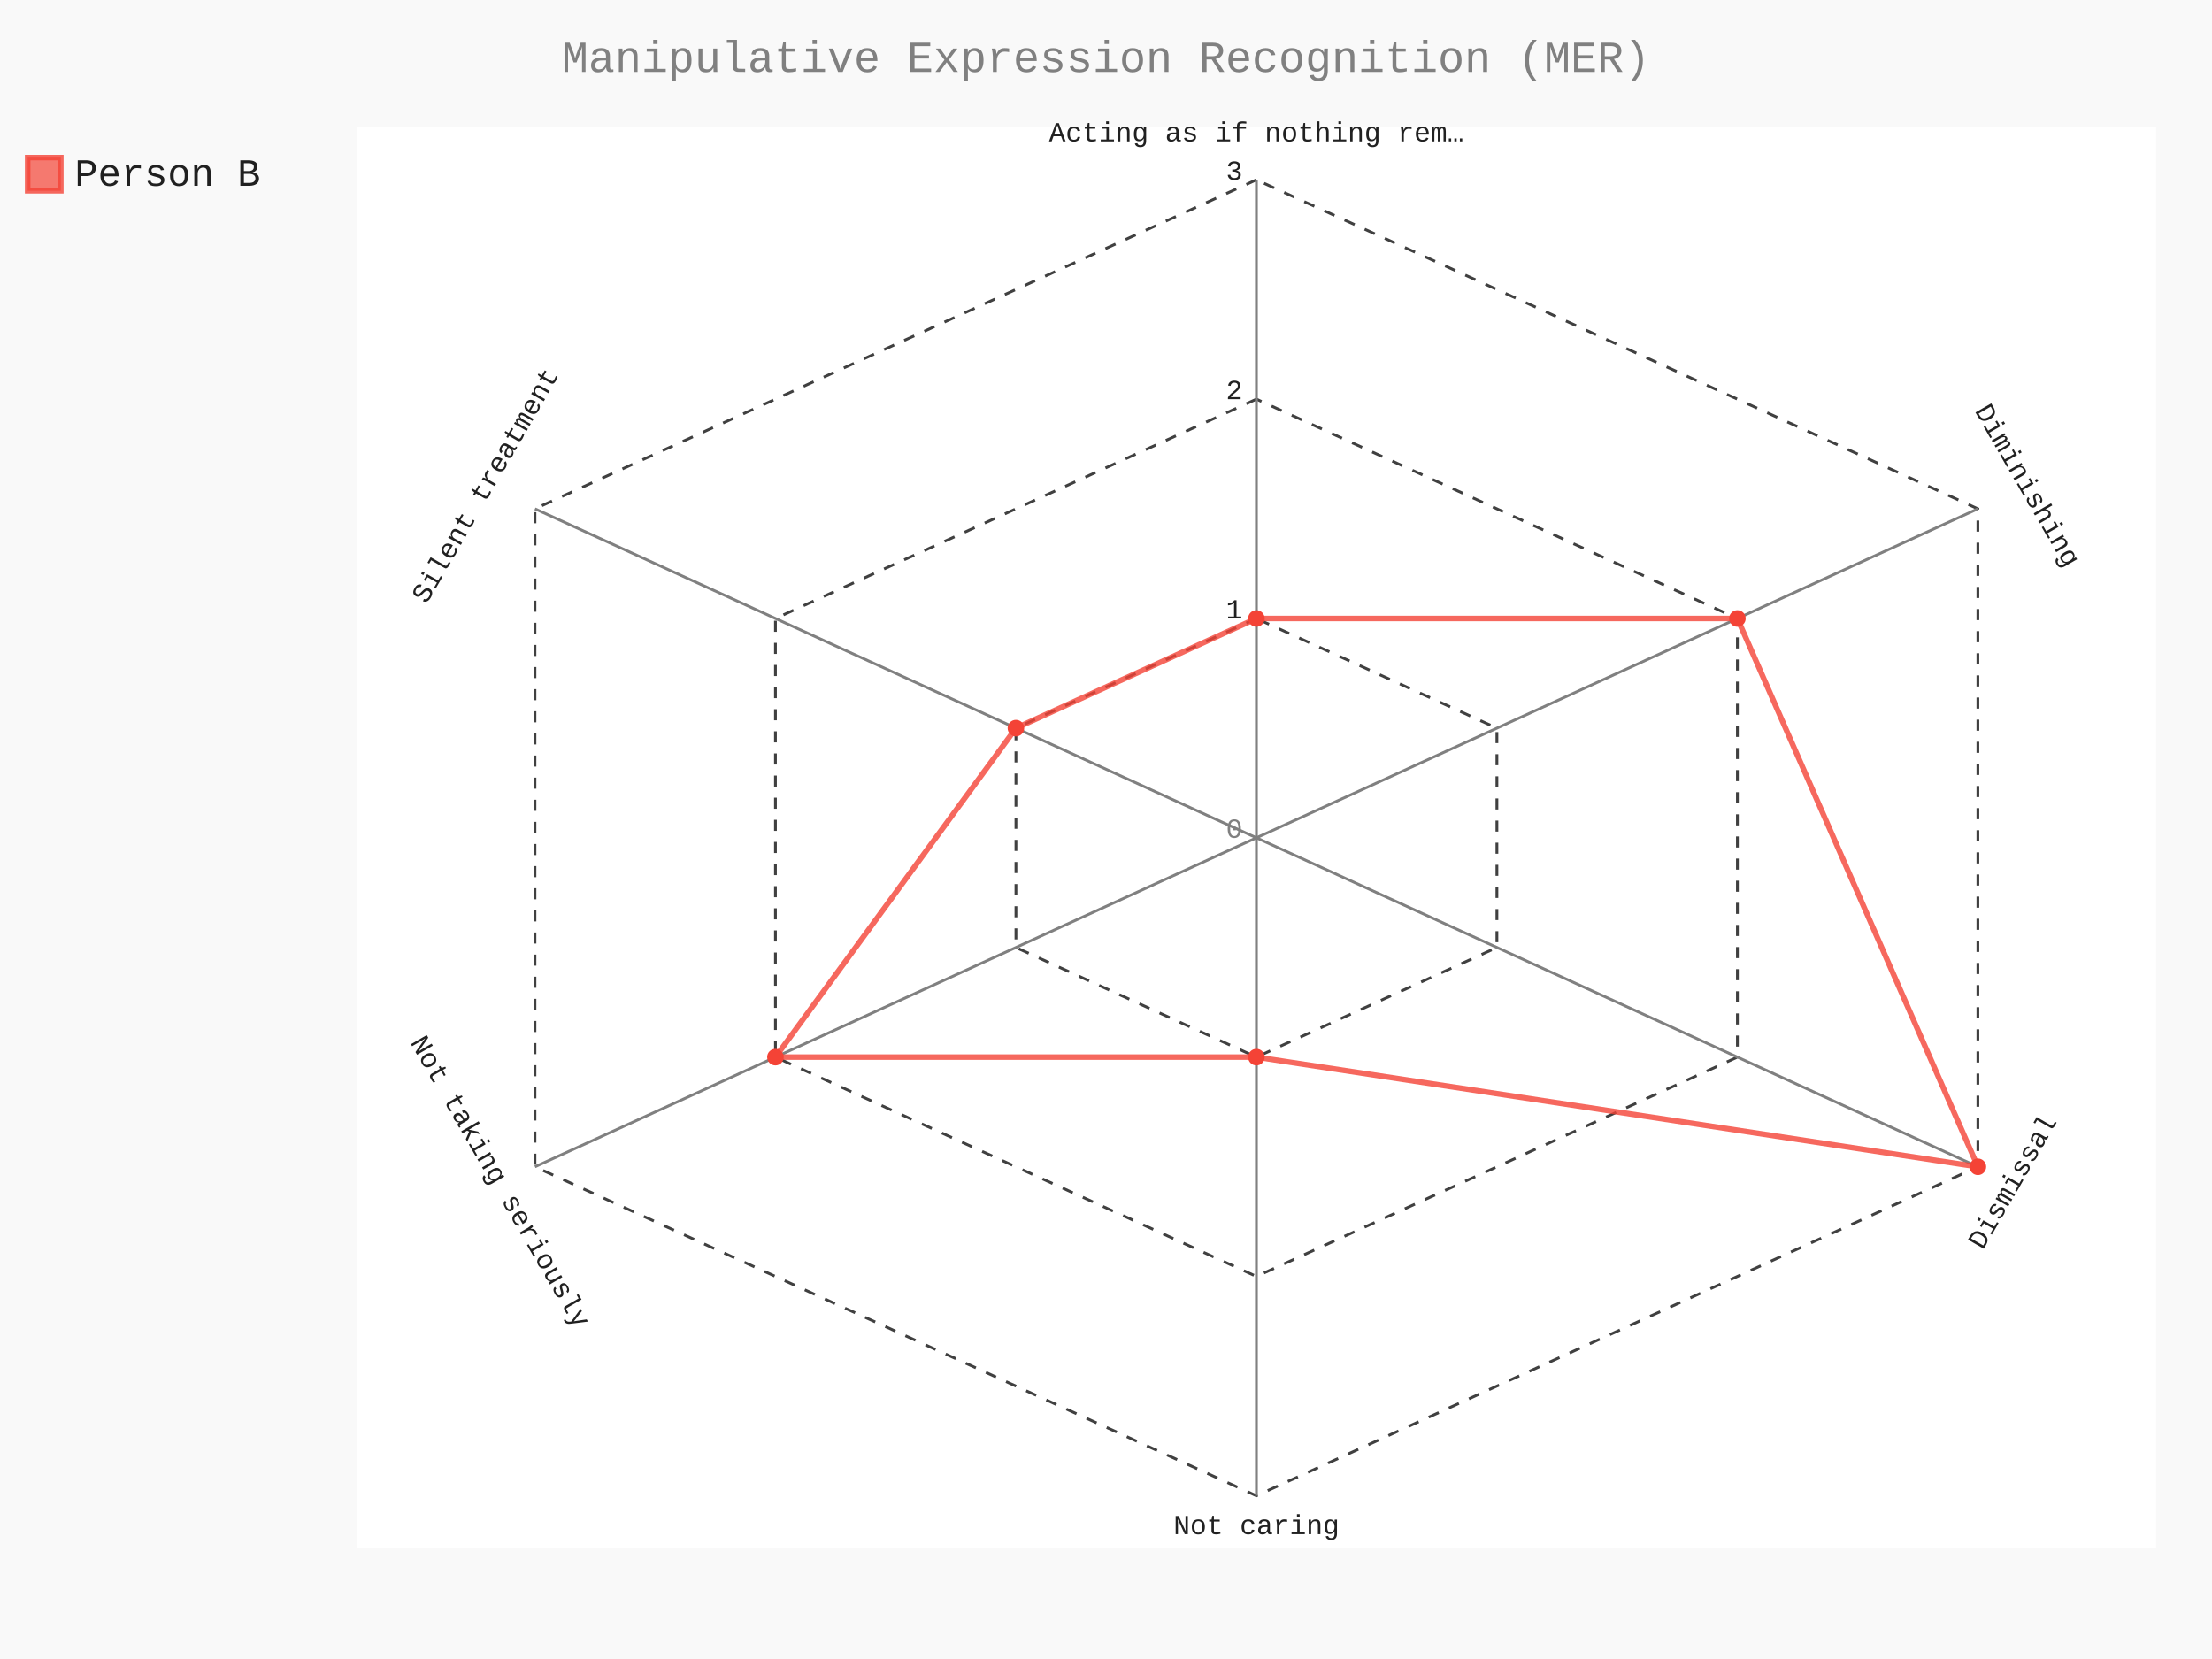
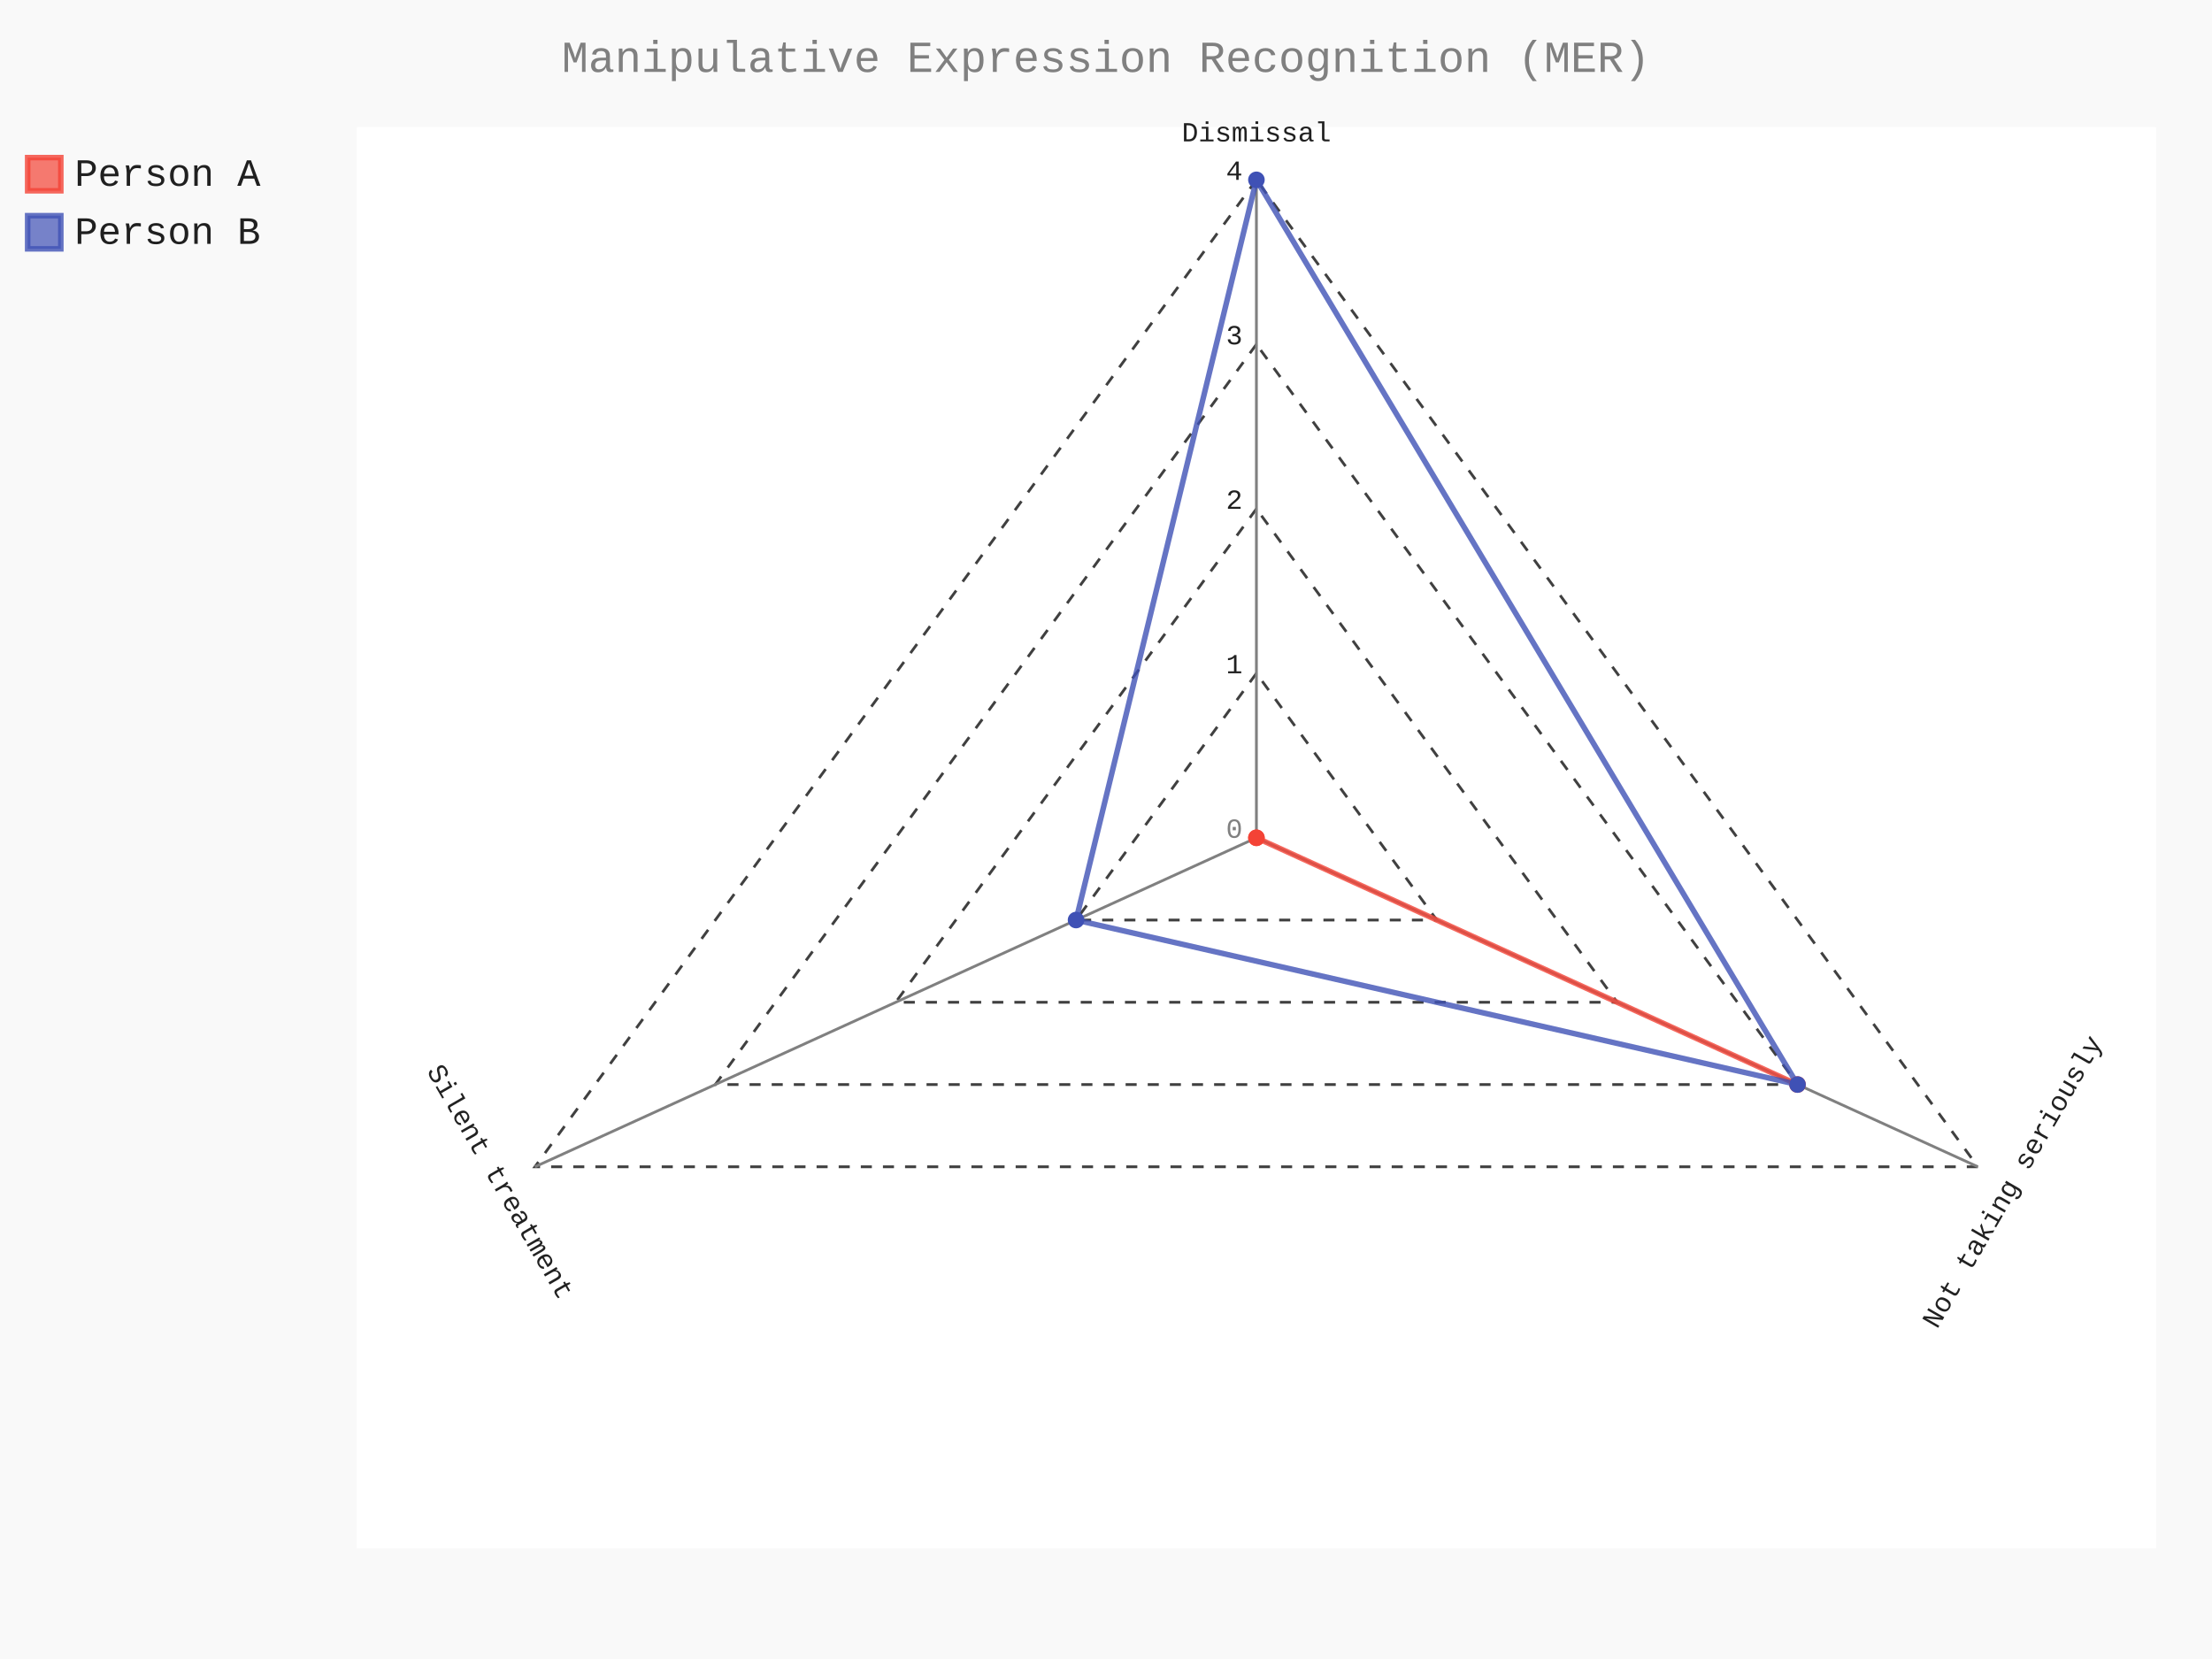
- <svg xmlns="http://www.w3.org/2000/svg" id="chart-679f4e3c-6358-4088-8bd8-877d85dbdd1c" class="pygal-chart" viewBox="0 0 800 600">
+ <svg xmlns="http://www.w3.org/2000/svg" id="chart-165678d2-4640-4206-b814-1dc37ca0d72f" class="pygal-chart" viewBox="0 0 800 600">
  <defs>
-     <style type="text/css">#chart-679f4e3c-6358-4088-8bd8-877d85dbdd1c{-webkit-user-select:none;-webkit-font-smoothing:antialiased;font-family:Consolas,"Liberation Mono",Menlo,Courier,monospace}#chart-679f4e3c-6358-4088-8bd8-877d85dbdd1c .title{font-family:Consolas,"Liberation Mono",Menlo,Courier,monospace;font-size:16px}#chart-679f4e3c-6358-4088-8bd8-877d85dbdd1c .legends .legend text{font-family:Consolas,"Liberation Mono",Menlo,Courier,monospace;font-size:14px}#chart-679f4e3c-6358-4088-8bd8-877d85dbdd1c .axis text{font-family:Consolas,"Liberation Mono",Menlo,Courier,monospace;font-size:10px}#chart-679f4e3c-6358-4088-8bd8-877d85dbdd1c .axis text.major{font-family:Consolas,"Liberation Mono",Menlo,Courier,monospace;font-size:10px}#chart-679f4e3c-6358-4088-8bd8-877d85dbdd1c .text-overlay text.value{font-family:Consolas,"Liberation Mono",Menlo,Courier,monospace;font-size:16px}#chart-679f4e3c-6358-4088-8bd8-877d85dbdd1c .text-overlay text.label{font-family:Consolas,"Liberation Mono",Menlo,Courier,monospace;font-size:10px}#chart-679f4e3c-6358-4088-8bd8-877d85dbdd1c .tooltip{font-family:Consolas,"Liberation Mono",Menlo,Courier,monospace;font-size:14px}#chart-679f4e3c-6358-4088-8bd8-877d85dbdd1c text.no_data{font-family:Consolas,"Liberation Mono",Menlo,Courier,monospace;font-size:64px}
- #chart-679f4e3c-6358-4088-8bd8-877d85dbdd1c{background-color:rgba(249,249,249,1)}#chart-679f4e3c-6358-4088-8bd8-877d85dbdd1c path,#chart-679f4e3c-6358-4088-8bd8-877d85dbdd1c line,#chart-679f4e3c-6358-4088-8bd8-877d85dbdd1c rect,#chart-679f4e3c-6358-4088-8bd8-877d85dbdd1c circle{-webkit-transition:150ms;-moz-transition:150ms;transition:150ms}#chart-679f4e3c-6358-4088-8bd8-877d85dbdd1c .graph &gt; .background{fill:rgba(249,249,249,1)}#chart-679f4e3c-6358-4088-8bd8-877d85dbdd1c .plot &gt; .background{fill:rgba(255,255,255,1)}#chart-679f4e3c-6358-4088-8bd8-877d85dbdd1c .graph{fill:rgba(0,0,0,.87)}#chart-679f4e3c-6358-4088-8bd8-877d85dbdd1c text.no_data{fill:rgba(128,128,128,1)}#chart-679f4e3c-6358-4088-8bd8-877d85dbdd1c .title{fill:rgba(128,128,128,1)}#chart-679f4e3c-6358-4088-8bd8-877d85dbdd1c .legends .legend text{fill:rgba(0,0,0,.87)}#chart-679f4e3c-6358-4088-8bd8-877d85dbdd1c .legends .legend:hover text{fill:rgba(128,128,128,1)}#chart-679f4e3c-6358-4088-8bd8-877d85dbdd1c .axis .line{stroke:rgba(128,128,128,1)}#chart-679f4e3c-6358-4088-8bd8-877d85dbdd1c .axis .guide.line{stroke:rgba(0,0,0,.54)}#chart-679f4e3c-6358-4088-8bd8-877d85dbdd1c .axis .major.line{stroke:rgba(0,0,0,.87)}#chart-679f4e3c-6358-4088-8bd8-877d85dbdd1c .axis text.major{fill:rgba(128,128,128,1)}#chart-679f4e3c-6358-4088-8bd8-877d85dbdd1c .axis.y .guides:hover .guide.line,#chart-679f4e3c-6358-4088-8bd8-877d85dbdd1c .line-graph .axis.x .guides:hover .guide.line,#chart-679f4e3c-6358-4088-8bd8-877d85dbdd1c .stackedline-graph .axis.x .guides:hover .guide.line,#chart-679f4e3c-6358-4088-8bd8-877d85dbdd1c .xy-graph .axis.x .guides:hover .guide.line{stroke:rgba(128,128,128,1)}#chart-679f4e3c-6358-4088-8bd8-877d85dbdd1c .axis .guides:hover text{fill:rgba(128,128,128,1)}#chart-679f4e3c-6358-4088-8bd8-877d85dbdd1c .reactive{fill-opacity:.7;stroke-opacity:.8;stroke-width:2}#chart-679f4e3c-6358-4088-8bd8-877d85dbdd1c .ci{stroke:rgba(0,0,0,.87)}#chart-679f4e3c-6358-4088-8bd8-877d85dbdd1c .reactive.active,#chart-679f4e3c-6358-4088-8bd8-877d85dbdd1c .active .reactive{fill-opacity:.8;stroke-opacity:.9;stroke-width:4}#chart-679f4e3c-6358-4088-8bd8-877d85dbdd1c .ci .reactive.active{stroke-width:1.5}#chart-679f4e3c-6358-4088-8bd8-877d85dbdd1c .series text{fill:rgba(128,128,128,1)}#chart-679f4e3c-6358-4088-8bd8-877d85dbdd1c .tooltip rect{fill:rgba(255,255,255,1);stroke:rgba(128,128,128,1);-webkit-transition:opacity 150ms;-moz-transition:opacity 150ms;transition:opacity 150ms}#chart-679f4e3c-6358-4088-8bd8-877d85dbdd1c .tooltip .label{fill:rgba(0,0,0,.87)}#chart-679f4e3c-6358-4088-8bd8-877d85dbdd1c .tooltip .label{fill:rgba(0,0,0,.87)}#chart-679f4e3c-6358-4088-8bd8-877d85dbdd1c .tooltip .legend{font-size:.8em;fill:rgba(0,0,0,.54)}#chart-679f4e3c-6358-4088-8bd8-877d85dbdd1c .tooltip .x_label{font-size:.6em;fill:rgba(128,128,128,1)}#chart-679f4e3c-6358-4088-8bd8-877d85dbdd1c .tooltip .xlink{font-size:.5em;text-decoration:underline}#chart-679f4e3c-6358-4088-8bd8-877d85dbdd1c .tooltip .value{font-size:1.5em}#chart-679f4e3c-6358-4088-8bd8-877d85dbdd1c .bound{font-size:.5em}#chart-679f4e3c-6358-4088-8bd8-877d85dbdd1c .max-value{font-size:.75em;fill:rgba(0,0,0,.54)}#chart-679f4e3c-6358-4088-8bd8-877d85dbdd1c .map-element{fill:rgba(255,255,255,1);stroke:rgba(0,0,0,.54) !important}#chart-679f4e3c-6358-4088-8bd8-877d85dbdd1c .map-element .reactive{fill-opacity:inherit;stroke-opacity:inherit}#chart-679f4e3c-6358-4088-8bd8-877d85dbdd1c .color-0,#chart-679f4e3c-6358-4088-8bd8-877d85dbdd1c .color-0 a:visited{stroke:#F44336;fill:#F44336}#chart-679f4e3c-6358-4088-8bd8-877d85dbdd1c .text-overlay .color-0 text{fill:black}
- #chart-679f4e3c-6358-4088-8bd8-877d85dbdd1c text.no_data{text-anchor:middle}#chart-679f4e3c-6358-4088-8bd8-877d85dbdd1c .guide.line{fill:none}#chart-679f4e3c-6358-4088-8bd8-877d85dbdd1c .centered{text-anchor:middle}#chart-679f4e3c-6358-4088-8bd8-877d85dbdd1c .title{text-anchor:middle}#chart-679f4e3c-6358-4088-8bd8-877d85dbdd1c .legends .legend text{fill-opacity:1}#chart-679f4e3c-6358-4088-8bd8-877d85dbdd1c .axis.x text{text-anchor:middle}#chart-679f4e3c-6358-4088-8bd8-877d85dbdd1c .axis.x:not(.web) text[transform]{text-anchor:start}#chart-679f4e3c-6358-4088-8bd8-877d85dbdd1c .axis.x:not(.web) text[transform].backwards{text-anchor:end}#chart-679f4e3c-6358-4088-8bd8-877d85dbdd1c .axis.y text{text-anchor:end}#chart-679f4e3c-6358-4088-8bd8-877d85dbdd1c .axis.y text[transform].backwards{text-anchor:start}#chart-679f4e3c-6358-4088-8bd8-877d85dbdd1c .axis.y2 text{text-anchor:start}#chart-679f4e3c-6358-4088-8bd8-877d85dbdd1c .axis.y2 text[transform].backwards{text-anchor:end}#chart-679f4e3c-6358-4088-8bd8-877d85dbdd1c .axis .guide.line{stroke-dasharray:4,4;stroke:#404040}#chart-679f4e3c-6358-4088-8bd8-877d85dbdd1c .axis .major.guide.line{stroke-dasharray:6,6;stroke:#808080}#chart-679f4e3c-6358-4088-8bd8-877d85dbdd1c .horizontal .axis.y .guide.line,#chart-679f4e3c-6358-4088-8bd8-877d85dbdd1c .horizontal .axis.y2 .guide.line,#chart-679f4e3c-6358-4088-8bd8-877d85dbdd1c .vertical .axis.x .guide.line{opacity:0}#chart-679f4e3c-6358-4088-8bd8-877d85dbdd1c .horizontal .axis.always_show .guide.line,#chart-679f4e3c-6358-4088-8bd8-877d85dbdd1c .vertical .axis.always_show .guide.line{opacity:1 !important}#chart-679f4e3c-6358-4088-8bd8-877d85dbdd1c .axis.y .guides:hover .guide.line,#chart-679f4e3c-6358-4088-8bd8-877d85dbdd1c .axis.y2 .guides:hover .guide.line,#chart-679f4e3c-6358-4088-8bd8-877d85dbdd1c .axis.x .guides:hover .guide.line{opacity:1}#chart-679f4e3c-6358-4088-8bd8-877d85dbdd1c .axis .guides:hover text{opacity:1}#chart-679f4e3c-6358-4088-8bd8-877d85dbdd1c .nofill{fill:none}#chart-679f4e3c-6358-4088-8bd8-877d85dbdd1c .subtle-fill{fill-opacity:.2}#chart-679f4e3c-6358-4088-8bd8-877d85dbdd1c .dot{stroke-width:1px;fill-opacity:1;stroke-opacity:1}#chart-679f4e3c-6358-4088-8bd8-877d85dbdd1c .dot.active{stroke-width:5px}#chart-679f4e3c-6358-4088-8bd8-877d85dbdd1c .dot.negative{fill:transparent}#chart-679f4e3c-6358-4088-8bd8-877d85dbdd1c text,#chart-679f4e3c-6358-4088-8bd8-877d85dbdd1c tspan{stroke:none !important}#chart-679f4e3c-6358-4088-8bd8-877d85dbdd1c .series text.active{opacity:1}#chart-679f4e3c-6358-4088-8bd8-877d85dbdd1c .tooltip rect{fill-opacity:.95;stroke-width:.5}#chart-679f4e3c-6358-4088-8bd8-877d85dbdd1c .tooltip text{fill-opacity:1}#chart-679f4e3c-6358-4088-8bd8-877d85dbdd1c .showable{visibility:hidden}#chart-679f4e3c-6358-4088-8bd8-877d85dbdd1c .showable.shown{visibility:visible}#chart-679f4e3c-6358-4088-8bd8-877d85dbdd1c .gauge-background{fill:rgba(229,229,229,1);stroke:none}#chart-679f4e3c-6358-4088-8bd8-877d85dbdd1c .bg-lines{stroke:rgba(249,249,249,1);stroke-width:2px}</style>
+     <style type="text/css">#chart-165678d2-4640-4206-b814-1dc37ca0d72f{-webkit-user-select:none;-webkit-font-smoothing:antialiased;font-family:Consolas,"Liberation Mono",Menlo,Courier,monospace}#chart-165678d2-4640-4206-b814-1dc37ca0d72f .title{font-family:Consolas,"Liberation Mono",Menlo,Courier,monospace;font-size:16px}#chart-165678d2-4640-4206-b814-1dc37ca0d72f .legends .legend text{font-family:Consolas,"Liberation Mono",Menlo,Courier,monospace;font-size:14px}#chart-165678d2-4640-4206-b814-1dc37ca0d72f .axis text{font-family:Consolas,"Liberation Mono",Menlo,Courier,monospace;font-size:10px}#chart-165678d2-4640-4206-b814-1dc37ca0d72f .axis text.major{font-family:Consolas,"Liberation Mono",Menlo,Courier,monospace;font-size:10px}#chart-165678d2-4640-4206-b814-1dc37ca0d72f .text-overlay text.value{font-family:Consolas,"Liberation Mono",Menlo,Courier,monospace;font-size:16px}#chart-165678d2-4640-4206-b814-1dc37ca0d72f .text-overlay text.label{font-family:Consolas,"Liberation Mono",Menlo,Courier,monospace;font-size:10px}#chart-165678d2-4640-4206-b814-1dc37ca0d72f .tooltip{font-family:Consolas,"Liberation Mono",Menlo,Courier,monospace;font-size:14px}#chart-165678d2-4640-4206-b814-1dc37ca0d72f text.no_data{font-family:Consolas,"Liberation Mono",Menlo,Courier,monospace;font-size:64px}
+ #chart-165678d2-4640-4206-b814-1dc37ca0d72f{background-color:rgba(249,249,249,1)}#chart-165678d2-4640-4206-b814-1dc37ca0d72f path,#chart-165678d2-4640-4206-b814-1dc37ca0d72f line,#chart-165678d2-4640-4206-b814-1dc37ca0d72f rect,#chart-165678d2-4640-4206-b814-1dc37ca0d72f circle{-webkit-transition:150ms;-moz-transition:150ms;transition:150ms}#chart-165678d2-4640-4206-b814-1dc37ca0d72f .graph &gt; .background{fill:rgba(249,249,249,1)}#chart-165678d2-4640-4206-b814-1dc37ca0d72f .plot &gt; .background{fill:rgba(255,255,255,1)}#chart-165678d2-4640-4206-b814-1dc37ca0d72f .graph{fill:rgba(0,0,0,.87)}#chart-165678d2-4640-4206-b814-1dc37ca0d72f text.no_data{fill:rgba(128,128,128,1)}#chart-165678d2-4640-4206-b814-1dc37ca0d72f .title{fill:rgba(128,128,128,1)}#chart-165678d2-4640-4206-b814-1dc37ca0d72f .legends .legend text{fill:rgba(0,0,0,.87)}#chart-165678d2-4640-4206-b814-1dc37ca0d72f .legends .legend:hover text{fill:rgba(128,128,128,1)}#chart-165678d2-4640-4206-b814-1dc37ca0d72f .axis .line{stroke:rgba(128,128,128,1)}#chart-165678d2-4640-4206-b814-1dc37ca0d72f .axis .guide.line{stroke:rgba(0,0,0,.54)}#chart-165678d2-4640-4206-b814-1dc37ca0d72f .axis .major.line{stroke:rgba(0,0,0,.87)}#chart-165678d2-4640-4206-b814-1dc37ca0d72f .axis text.major{fill:rgba(128,128,128,1)}#chart-165678d2-4640-4206-b814-1dc37ca0d72f .axis.y .guides:hover .guide.line,#chart-165678d2-4640-4206-b814-1dc37ca0d72f .line-graph .axis.x .guides:hover .guide.line,#chart-165678d2-4640-4206-b814-1dc37ca0d72f .stackedline-graph .axis.x .guides:hover .guide.line,#chart-165678d2-4640-4206-b814-1dc37ca0d72f .xy-graph .axis.x .guides:hover .guide.line{stroke:rgba(128,128,128,1)}#chart-165678d2-4640-4206-b814-1dc37ca0d72f .axis .guides:hover text{fill:rgba(128,128,128,1)}#chart-165678d2-4640-4206-b814-1dc37ca0d72f .reactive{fill-opacity:.7;stroke-opacity:.8;stroke-width:2}#chart-165678d2-4640-4206-b814-1dc37ca0d72f .ci{stroke:rgba(0,0,0,.87)}#chart-165678d2-4640-4206-b814-1dc37ca0d72f .reactive.active,#chart-165678d2-4640-4206-b814-1dc37ca0d72f .active .reactive{fill-opacity:.8;stroke-opacity:.9;stroke-width:4}#chart-165678d2-4640-4206-b814-1dc37ca0d72f .ci .reactive.active{stroke-width:1.5}#chart-165678d2-4640-4206-b814-1dc37ca0d72f .series text{fill:rgba(128,128,128,1)}#chart-165678d2-4640-4206-b814-1dc37ca0d72f .tooltip rect{fill:rgba(255,255,255,1);stroke:rgba(128,128,128,1);-webkit-transition:opacity 150ms;-moz-transition:opacity 150ms;transition:opacity 150ms}#chart-165678d2-4640-4206-b814-1dc37ca0d72f .tooltip .label{fill:rgba(0,0,0,.87)}#chart-165678d2-4640-4206-b814-1dc37ca0d72f .tooltip .label{fill:rgba(0,0,0,.87)}#chart-165678d2-4640-4206-b814-1dc37ca0d72f .tooltip .legend{font-size:.8em;fill:rgba(0,0,0,.54)}#chart-165678d2-4640-4206-b814-1dc37ca0d72f .tooltip .x_label{font-size:.6em;fill:rgba(128,128,128,1)}#chart-165678d2-4640-4206-b814-1dc37ca0d72f .tooltip .xlink{font-size:.5em;text-decoration:underline}#chart-165678d2-4640-4206-b814-1dc37ca0d72f .tooltip .value{font-size:1.5em}#chart-165678d2-4640-4206-b814-1dc37ca0d72f .bound{font-size:.5em}#chart-165678d2-4640-4206-b814-1dc37ca0d72f .max-value{font-size:.75em;fill:rgba(0,0,0,.54)}#chart-165678d2-4640-4206-b814-1dc37ca0d72f .map-element{fill:rgba(255,255,255,1);stroke:rgba(0,0,0,.54) !important}#chart-165678d2-4640-4206-b814-1dc37ca0d72f .map-element .reactive{fill-opacity:inherit;stroke-opacity:inherit}#chart-165678d2-4640-4206-b814-1dc37ca0d72f .color-0,#chart-165678d2-4640-4206-b814-1dc37ca0d72f .color-0 a:visited{stroke:#F44336;fill:#F44336}#chart-165678d2-4640-4206-b814-1dc37ca0d72f .color-1,#chart-165678d2-4640-4206-b814-1dc37ca0d72f .color-1 a:visited{stroke:#3F51B5;fill:#3F51B5}#chart-165678d2-4640-4206-b814-1dc37ca0d72f .text-overlay .color-0 text{fill:black}#chart-165678d2-4640-4206-b814-1dc37ca0d72f .text-overlay .color-1 text{fill:black}
+ #chart-165678d2-4640-4206-b814-1dc37ca0d72f text.no_data{text-anchor:middle}#chart-165678d2-4640-4206-b814-1dc37ca0d72f .guide.line{fill:none}#chart-165678d2-4640-4206-b814-1dc37ca0d72f .centered{text-anchor:middle}#chart-165678d2-4640-4206-b814-1dc37ca0d72f .title{text-anchor:middle}#chart-165678d2-4640-4206-b814-1dc37ca0d72f .legends .legend text{fill-opacity:1}#chart-165678d2-4640-4206-b814-1dc37ca0d72f .axis.x text{text-anchor:middle}#chart-165678d2-4640-4206-b814-1dc37ca0d72f .axis.x:not(.web) text[transform]{text-anchor:start}#chart-165678d2-4640-4206-b814-1dc37ca0d72f .axis.x:not(.web) text[transform].backwards{text-anchor:end}#chart-165678d2-4640-4206-b814-1dc37ca0d72f .axis.y text{text-anchor:end}#chart-165678d2-4640-4206-b814-1dc37ca0d72f .axis.y text[transform].backwards{text-anchor:start}#chart-165678d2-4640-4206-b814-1dc37ca0d72f .axis.y2 text{text-anchor:start}#chart-165678d2-4640-4206-b814-1dc37ca0d72f .axis.y2 text[transform].backwards{text-anchor:end}#chart-165678d2-4640-4206-b814-1dc37ca0d72f .axis .guide.line{stroke-dasharray:4,4;stroke:#404040}#chart-165678d2-4640-4206-b814-1dc37ca0d72f .axis .major.guide.line{stroke-dasharray:6,6;stroke:#808080}#chart-165678d2-4640-4206-b814-1dc37ca0d72f .horizontal .axis.y .guide.line,#chart-165678d2-4640-4206-b814-1dc37ca0d72f .horizontal .axis.y2 .guide.line,#chart-165678d2-4640-4206-b814-1dc37ca0d72f .vertical .axis.x .guide.line{opacity:0}#chart-165678d2-4640-4206-b814-1dc37ca0d72f .horizontal .axis.always_show .guide.line,#chart-165678d2-4640-4206-b814-1dc37ca0d72f .vertical .axis.always_show .guide.line{opacity:1 !important}#chart-165678d2-4640-4206-b814-1dc37ca0d72f .axis.y .guides:hover .guide.line,#chart-165678d2-4640-4206-b814-1dc37ca0d72f .axis.y2 .guides:hover .guide.line,#chart-165678d2-4640-4206-b814-1dc37ca0d72f .axis.x .guides:hover .guide.line{opacity:1}#chart-165678d2-4640-4206-b814-1dc37ca0d72f .axis .guides:hover text{opacity:1}#chart-165678d2-4640-4206-b814-1dc37ca0d72f .nofill{fill:none}#chart-165678d2-4640-4206-b814-1dc37ca0d72f .subtle-fill{fill-opacity:.2}#chart-165678d2-4640-4206-b814-1dc37ca0d72f .dot{stroke-width:1px;fill-opacity:1;stroke-opacity:1}#chart-165678d2-4640-4206-b814-1dc37ca0d72f .dot.active{stroke-width:5px}#chart-165678d2-4640-4206-b814-1dc37ca0d72f .dot.negative{fill:transparent}#chart-165678d2-4640-4206-b814-1dc37ca0d72f text,#chart-165678d2-4640-4206-b814-1dc37ca0d72f tspan{stroke:none !important}#chart-165678d2-4640-4206-b814-1dc37ca0d72f .series text.active{opacity:1}#chart-165678d2-4640-4206-b814-1dc37ca0d72f .tooltip rect{fill-opacity:.95;stroke-width:.5}#chart-165678d2-4640-4206-b814-1dc37ca0d72f .tooltip text{fill-opacity:1}#chart-165678d2-4640-4206-b814-1dc37ca0d72f .showable{visibility:hidden}#chart-165678d2-4640-4206-b814-1dc37ca0d72f .showable.shown{visibility:visible}#chart-165678d2-4640-4206-b814-1dc37ca0d72f .gauge-background{fill:rgba(229,229,229,1);stroke:none}#chart-165678d2-4640-4206-b814-1dc37ca0d72f .bg-lines{stroke:rgba(249,249,249,1);stroke-width:2px}</style>
  </defs>
  <g class="graph radar-graph vertical">
    <rect x="0" y="0" width="800" height="600" class="background" />
    <g transform="translate(129, 46)" class="plot">
      <rect x="0" y="0" width="650.8" height="514" class="background" />
      <g class="axis y web">
        <g class="guides">
-           <path d="M325.4 19.037 L64.47 138.019 64.47 375.981 325.4 494.963 586.33 375.981 586.33 138.019 325.4 19.037 Z" class="guide line" />
-           <text x="320.4" y="19.037" class="">3</text>
+           <path d="M325.4 19.037 L64.47 375.981 586.33 375.981 325.4 19.037 Z" class="guide line" />
+           <text x="320.4" y="19.037" class="">4</text>
        </g>
        <g class="guides">
-           <path d="M325.4 98.358 L151.447 177.679 151.447 336.321 325.4 415.642 499.353 336.321 499.353 177.679 325.4 98.358 Z" class="guide line" />
-           <text x="320.4" y="98.358" class="">2</text>
+           <path d="M325.4 78.528 L129.702 346.236 521.098 346.236 325.4 78.528 Z" class="guide line" />
+           <text x="320.4" y="78.528" class="">3</text>
        </g>
        <g class="guides">
-           <path d="M325.4 177.679 L238.423 217.34 238.423 296.66 325.4 336.321 412.377 296.66 412.377 217.34 325.4 177.679 Z" class="guide line" />
-           <text x="320.4" y="177.679" class="">1</text>
+           <path d="M325.4 138.019 L194.935 316.491 455.865 316.491 325.4 138.019 Z" class="guide line" />
+           <text x="320.4" y="138.019" class="">2</text>
        </g>
        <g class="guides">
-           <path d="M325.4 257 L325.4 257 325.4 257 325.4 257 325.4 257 325.4 257 325.4 257 Z" class="major guide line" />
+           <path d="M325.4 197.509 L260.167 286.745 390.633 286.745 325.4 197.509 Z" class="guide line" />
+           <text x="320.4" y="197.509" class="">1</text>
+         </g>
+         <g class="guides">
+           <path d="M325.4 257 L325.4 257 325.4 257 325.4 257 Z" class="major guide line" />
          <text x="320.4" y="257.0" class="major">0</text>
        </g>
      </g>
      <g class="axis x web">
        <g class="guides">
          <path d="M325.4 257 L325.4 19.037" class="line" />
-           <text x="325.4" y="5.14" class="" transform="rotate(0 325.4 5.14)">Acting as if nothing rem…</text>
-         </g>
-         <g class="guides">
-           <path d="M325.4 257 L64.47 138.019" class="line" />
-           <text x="49.231" y="131.07" class="" transform="rotate(-60 49.23143 131.07)">Silent treatment</text>
+           <text x="325.4" y="5.14" class="" transform="rotate(0 325.4 5.14)">Dismissal</text>
        </g>
        <g class="guides">
          <path d="M325.4 257 L64.47 375.981" class="line" />
-           <text x="49.231" y="382.93" class="" transform="rotate(-300 49.23143 382.93)">Not taking seriously</text>
-         </g>
-         <g class="guides">
-           <path d="M325.4 257 L325.4 494.963" class="line" />
-           <text x="325.4" y="508.86" class="" transform="rotate(-360 325.4 508.86)">Not caring</text>
+           <text x="49.231" y="382.93" class="" transform="rotate(-300 49.23143 382.93)">Silent treatment</text>
        </g>
        <g class="guides">
          <path d="M325.4 257 L586.33 375.981" class="line" />
-           <text x="601.569" y="382.93" class="" transform="rotate(-420 601.5686 382.93)">Dismissal</text>
-         </g>
-         <g class="guides">
-           <path d="M325.4 257 L586.33 138.019" class="line" />
-           <text x="601.569" y="131.07" class="" transform="rotate(-300 601.5686 131.07)">Diminishing</text>
+           <text x="601.569" y="382.93" class="" transform="rotate(-420 601.5686 382.93)">Not taking seriously</text>
        </g>
      </g>
      <g class="series serie-0 color-0">
-         <path d="M325.4 177.679 L238.423 217.34 151.447 336.321 325.4 336.321 586.33 375.981 499.353 177.679 Z" class="line reactive nofill" />
+         <path d="M325.4 257 L325.4 257 521.098 346.236 Z" class="line reactive nofill" />
+       </g>
+       <g class="series serie-1 color-1">
+         <path d="M325.4 19.037 L260.167 286.745 521.098 346.236 Z" class="line reactive nofill" />
      </g>
    </g>
    <g class="titles">
      <text x="400.0" y="26" class="title plot_title">Manipulative Expression Recognition (MER)</text>
    </g>
    <g transform="translate(129, 46)" class="plot overlay">
      <g class="series serie-0 color-0">
        <g class="dots">
-           <circle cx="325.4" cy="177.679" r="2.5" class="dot reactive tooltip-trigger" />
+           <circle cx="325.4" cy="257.0" r="2.5" class="dot reactive tooltip-trigger" />
        </g>
        <g class="dots">
-           <circle cx="238.423" cy="217.34" r="2.5" class="dot reactive tooltip-trigger" />
+           <circle cx="325.4" cy="257.0" r="2.5" class="dot reactive tooltip-trigger" />
        </g>
        <g class="dots">
-           <circle cx="151.447" cy="336.321" r="2.5" class="dot reactive tooltip-trigger" />
+           <circle cx="521.098" cy="346.236" r="2.5" class="dot reactive tooltip-trigger" />
+         </g>
+       </g>
+       <g class="series serie-1 color-1">
+         <g class="dots">
+           <circle cx="325.4" cy="19.037" r="2.5" class="dot reactive tooltip-trigger" />
        </g>
        <g class="dots">
-           <circle cx="325.4" cy="336.321" r="2.5" class="dot reactive tooltip-trigger" />
+           <circle cx="260.167" cy="286.745" r="2.5" class="dot reactive tooltip-trigger" />
        </g>
        <g class="dots">
-           <circle cx="586.33" cy="375.981" r="2.5" class="dot reactive tooltip-trigger" />
-         </g>
-         <g class="dots">
-           <circle cx="499.353" cy="177.679" r="2.5" class="dot reactive tooltip-trigger" />
+           <circle cx="521.098" cy="346.236" r="2.5" class="dot reactive tooltip-trigger" />
        </g>
      </g>
    </g>
    <g transform="translate(129, 46)" class="plot text-overlay">
      <g class="series serie-0 color-0" />
+       <g class="series serie-1 color-1" />
    </g>
    <g transform="translate(129, 46)" class="plot tooltip-overlay">
      <g transform="translate(0 0)" style="opacity: 0" class="tooltip">
        <rect rx="0" ry="0" width="0" height="0" class="tooltip-box" />
        <g class="text" />
      </g>
    </g>
    <g transform="translate(10, 56)" class="legends">
      <g id="activate-serie-0" class="legend reactive activate-serie">
        <rect x="0.0" y="1.0" width="12" height="12" class="color-0 reactive" />
-         <text x="17.0" y="11.2">Person B</text>
+         <text x="17.0" y="11.2">Person A</text>
+       </g>
+       <g id="activate-serie-1" class="legend reactive activate-serie">
+         <rect x="0.0" y="22.0" width="12" height="12" class="color-1 reactive" />
+         <text x="17.0" y="32.2">Person B</text>
      </g>
    </g>
    <g transform="translate(790, 56)" class="legends" />
  </g>
</svg>
